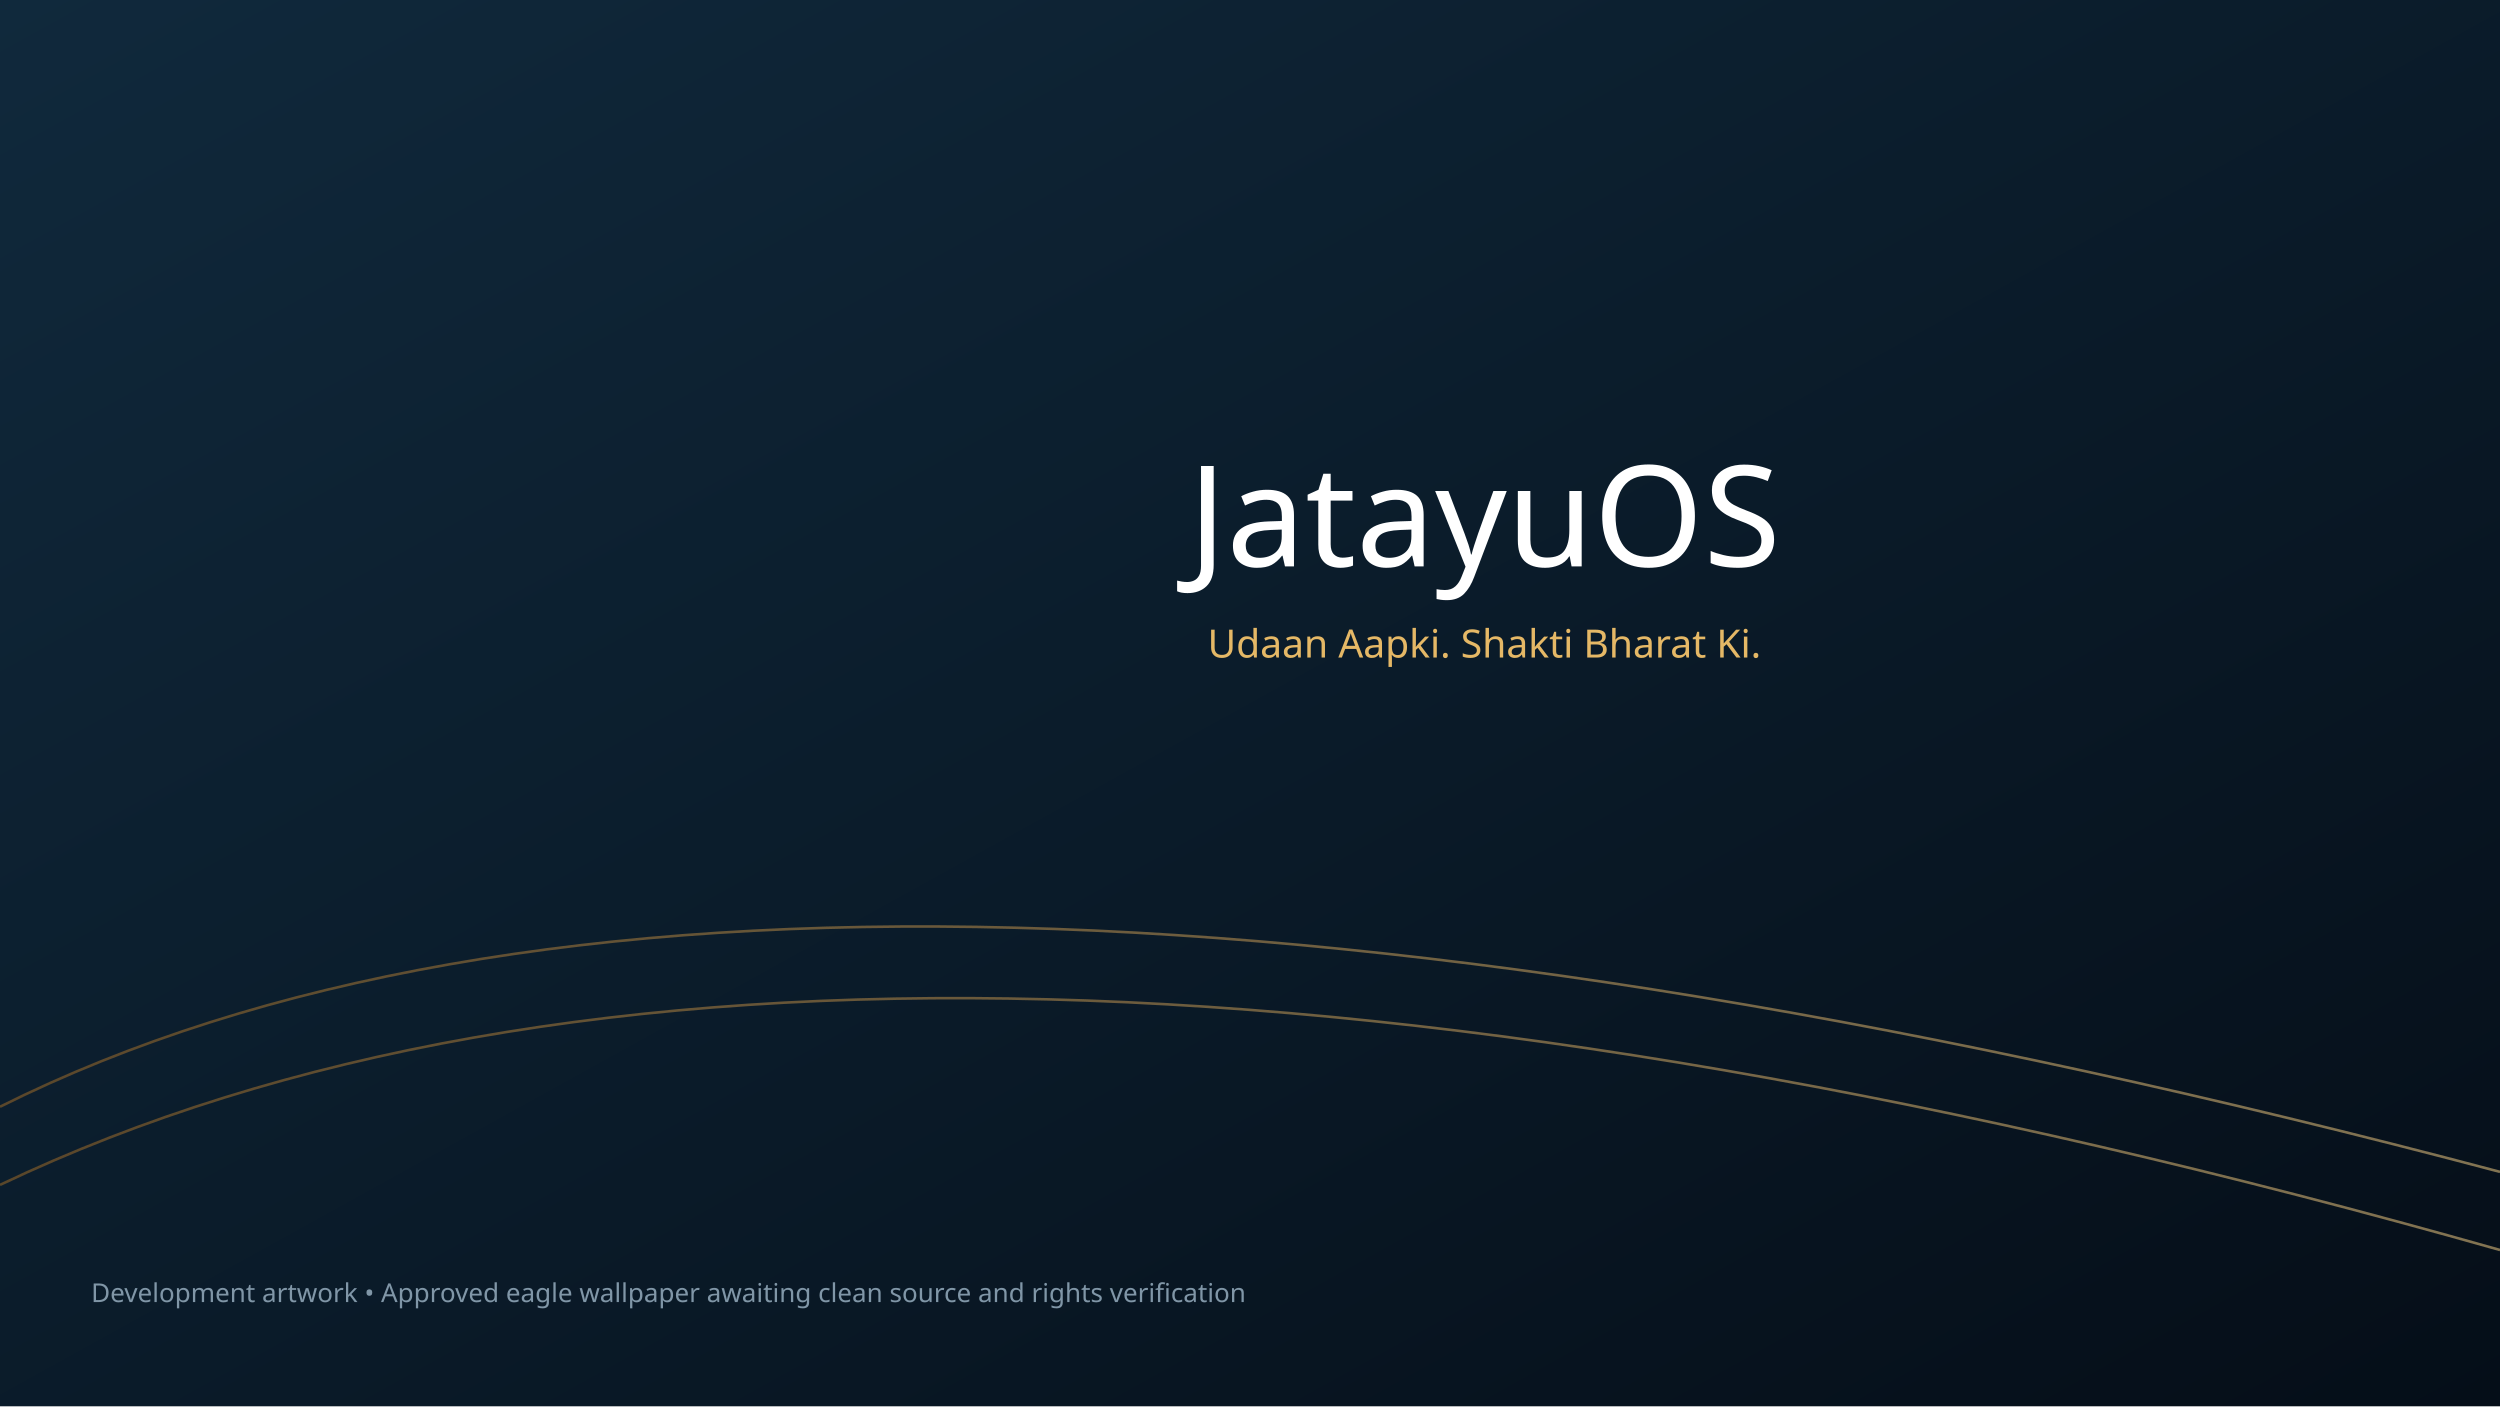
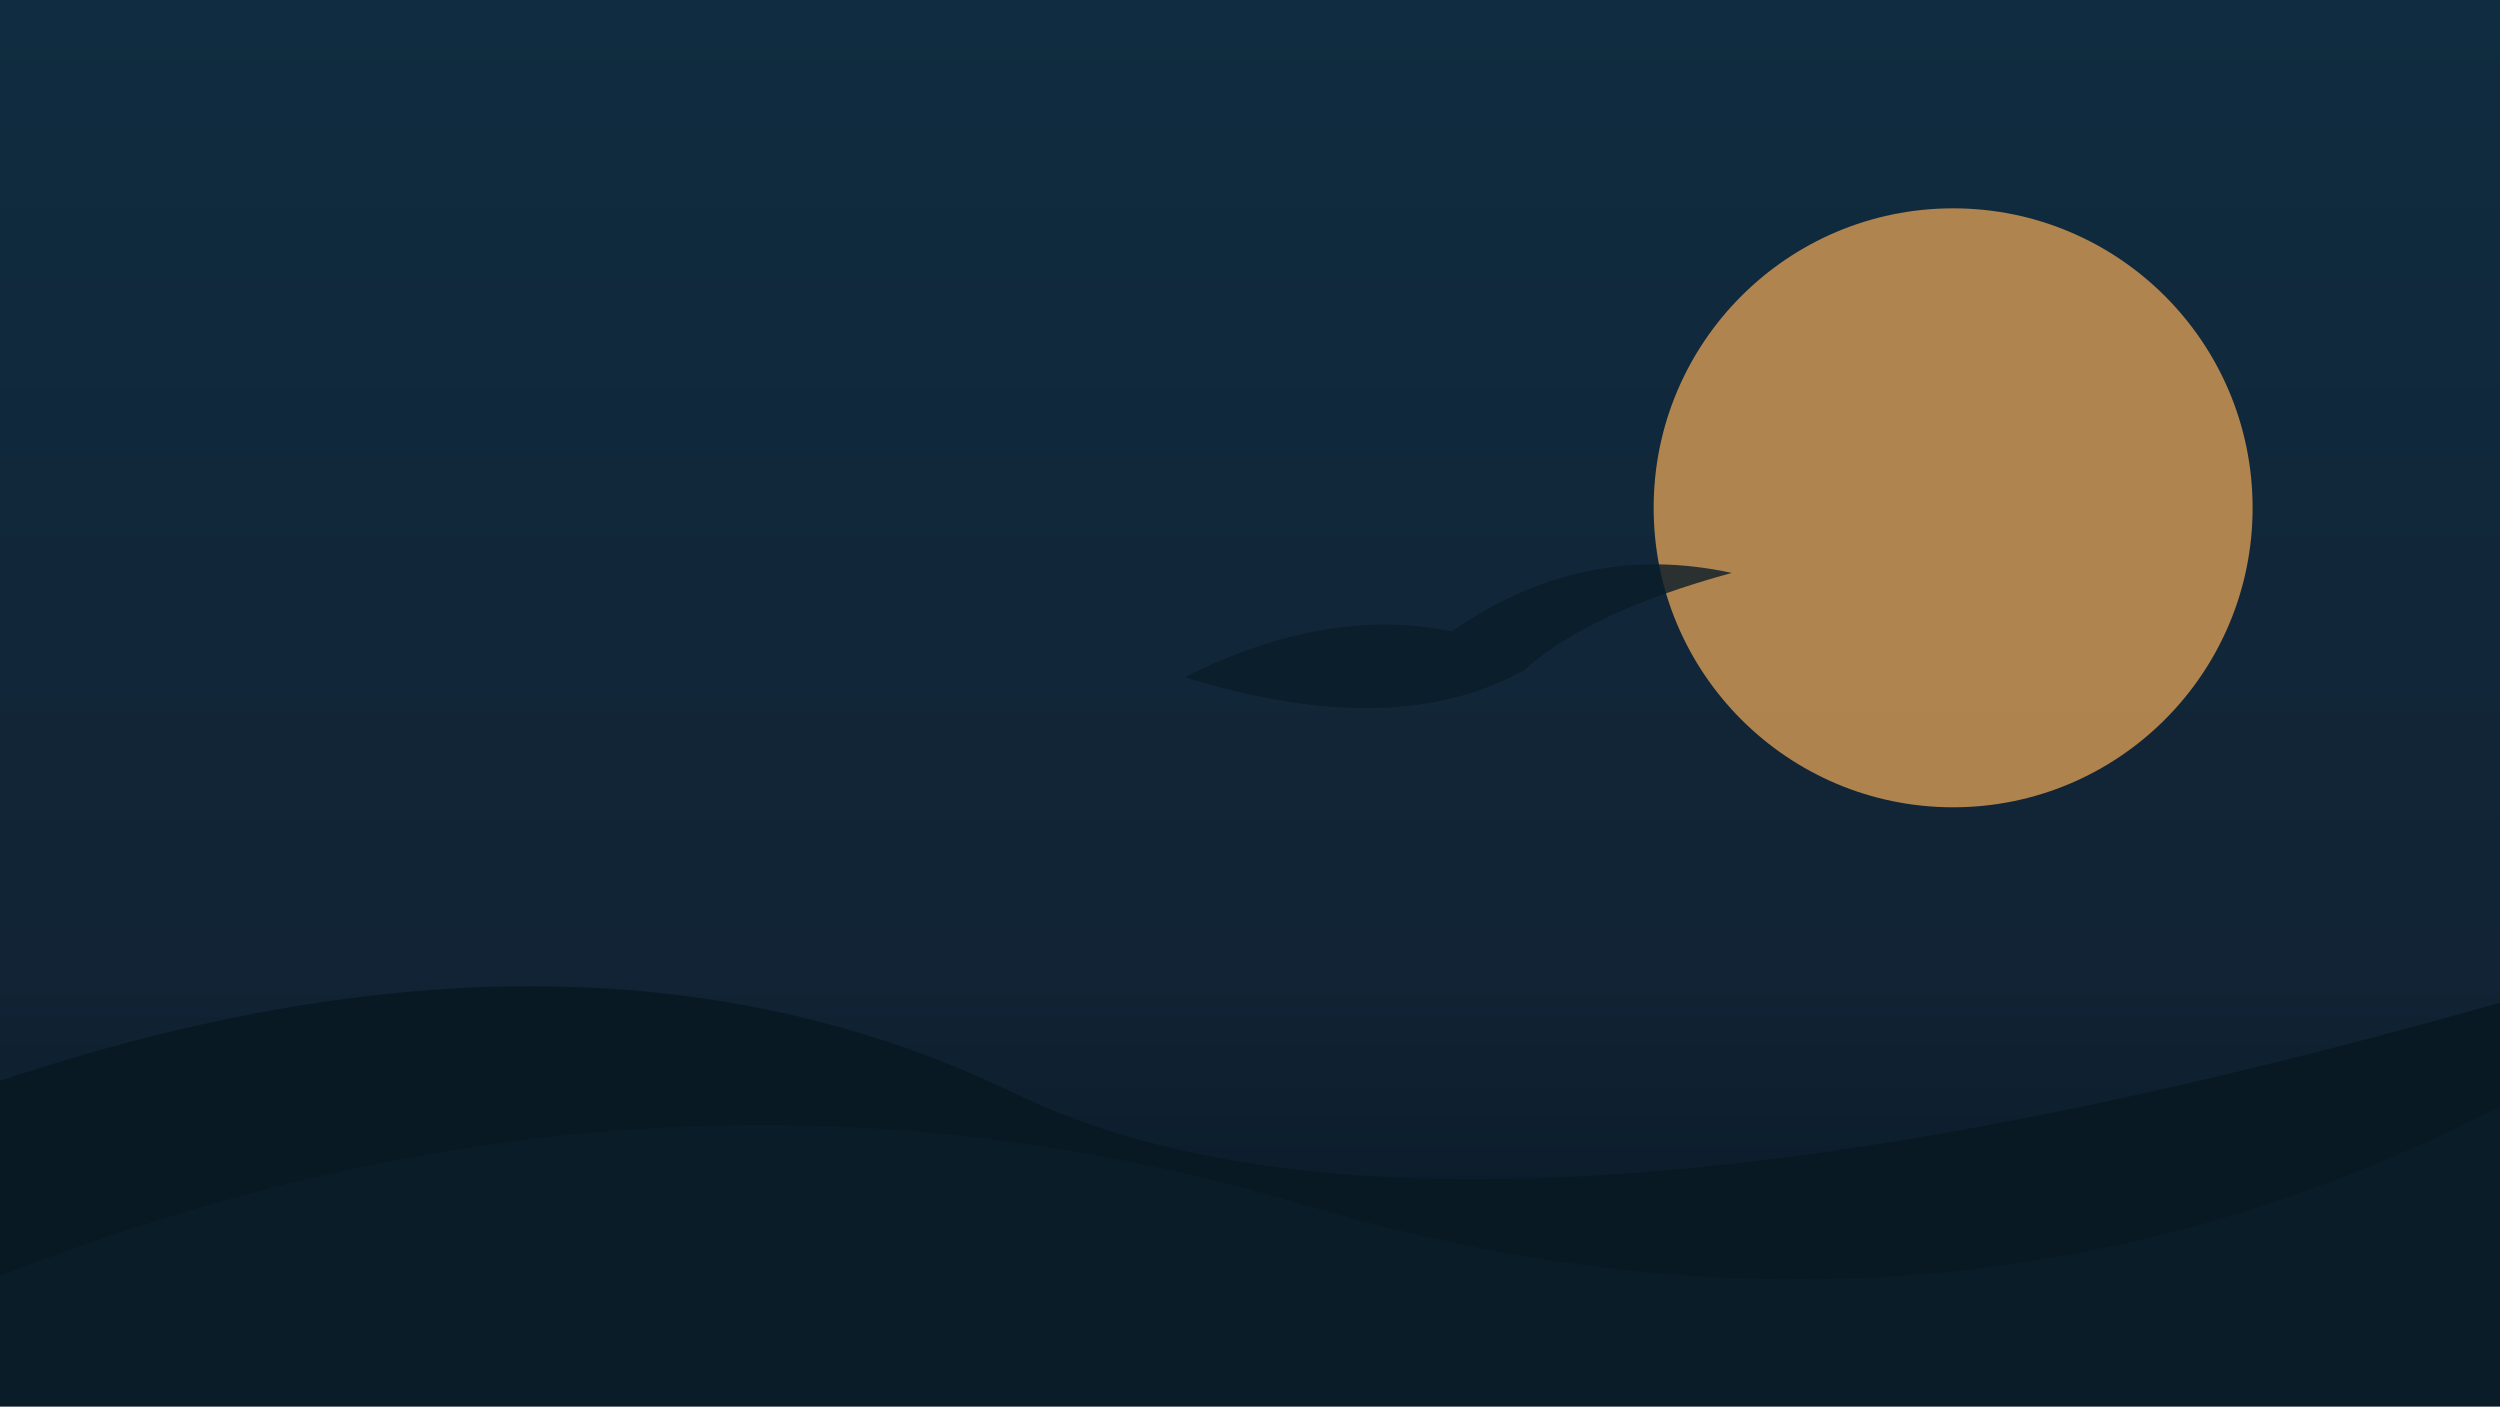
<svg xmlns="http://www.w3.org/2000/svg" width="1920" height="1080" viewBox="0 0 1920 1080">
  <defs>
-     <linearGradient id="bg" x2="1" y2="1">
-       <stop stop-color="#10293c" />
-       <stop offset="1" stop-color="#050e18" />
-     </linearGradient>
-     <linearGradient id="gold">
-       <stop stop-color="#a86f26" />
-       <stop offset="1" stop-color="#ffd88b" />
+     <linearGradient id="sky" x2="0" y2="1">
+       <stop stop-color="#102c40" />
+       <stop offset=".7" stop-color="#112334" />
+       <stop offset="1" stop-color="#071522" />
    </linearGradient>
  </defs>
-   <rect width="1920" height="1080" fill="url(#bg)" />
-   <path d="M0 850 Q600 550 1920 900 M0 910 Q650 600 1920 960" fill="none" stroke="url(#gold)" stroke-width="2" opacity=".5" />
-   <text x="1140" y="435" text-anchor="middle" fill="#fff" font-family="sans-serif" font-size="108">JatayuOS</text>
-   <text x="1140" y="505" text-anchor="middle" fill="#e5b866" font-family="sans-serif" font-size="30">Udaan Aapki. Shakti Bharat Ki.</text>
-   <text x="70" y="1000" fill="#8096a7" font-family="sans-serif" font-size="20">Development artwork • Approved eagle wallpaper awaiting clean source and rights verification</text>
+   <rect width="1920" height="1080" fill="url(#sky)" />
+   <circle cx="1500" cy="390" r="230" fill="#d79b54" opacity=".8" />
+   <path d="M0 830 Q450 680 780 840 T1920 770 V1080 H0Z" fill="#091923" />
+   <path d="M0 980 Q510 780 1000 925 T1920 850 V1080 H0Z" fill="#0b1c29" />
+   <path d="M910 520 Q1020 465 1115 485 Q1215 415 1330 440 Q1220 470 1170 515 Q1070 570 910 520Z" fill="#0a1b28" opacity=".8" />
</svg>
